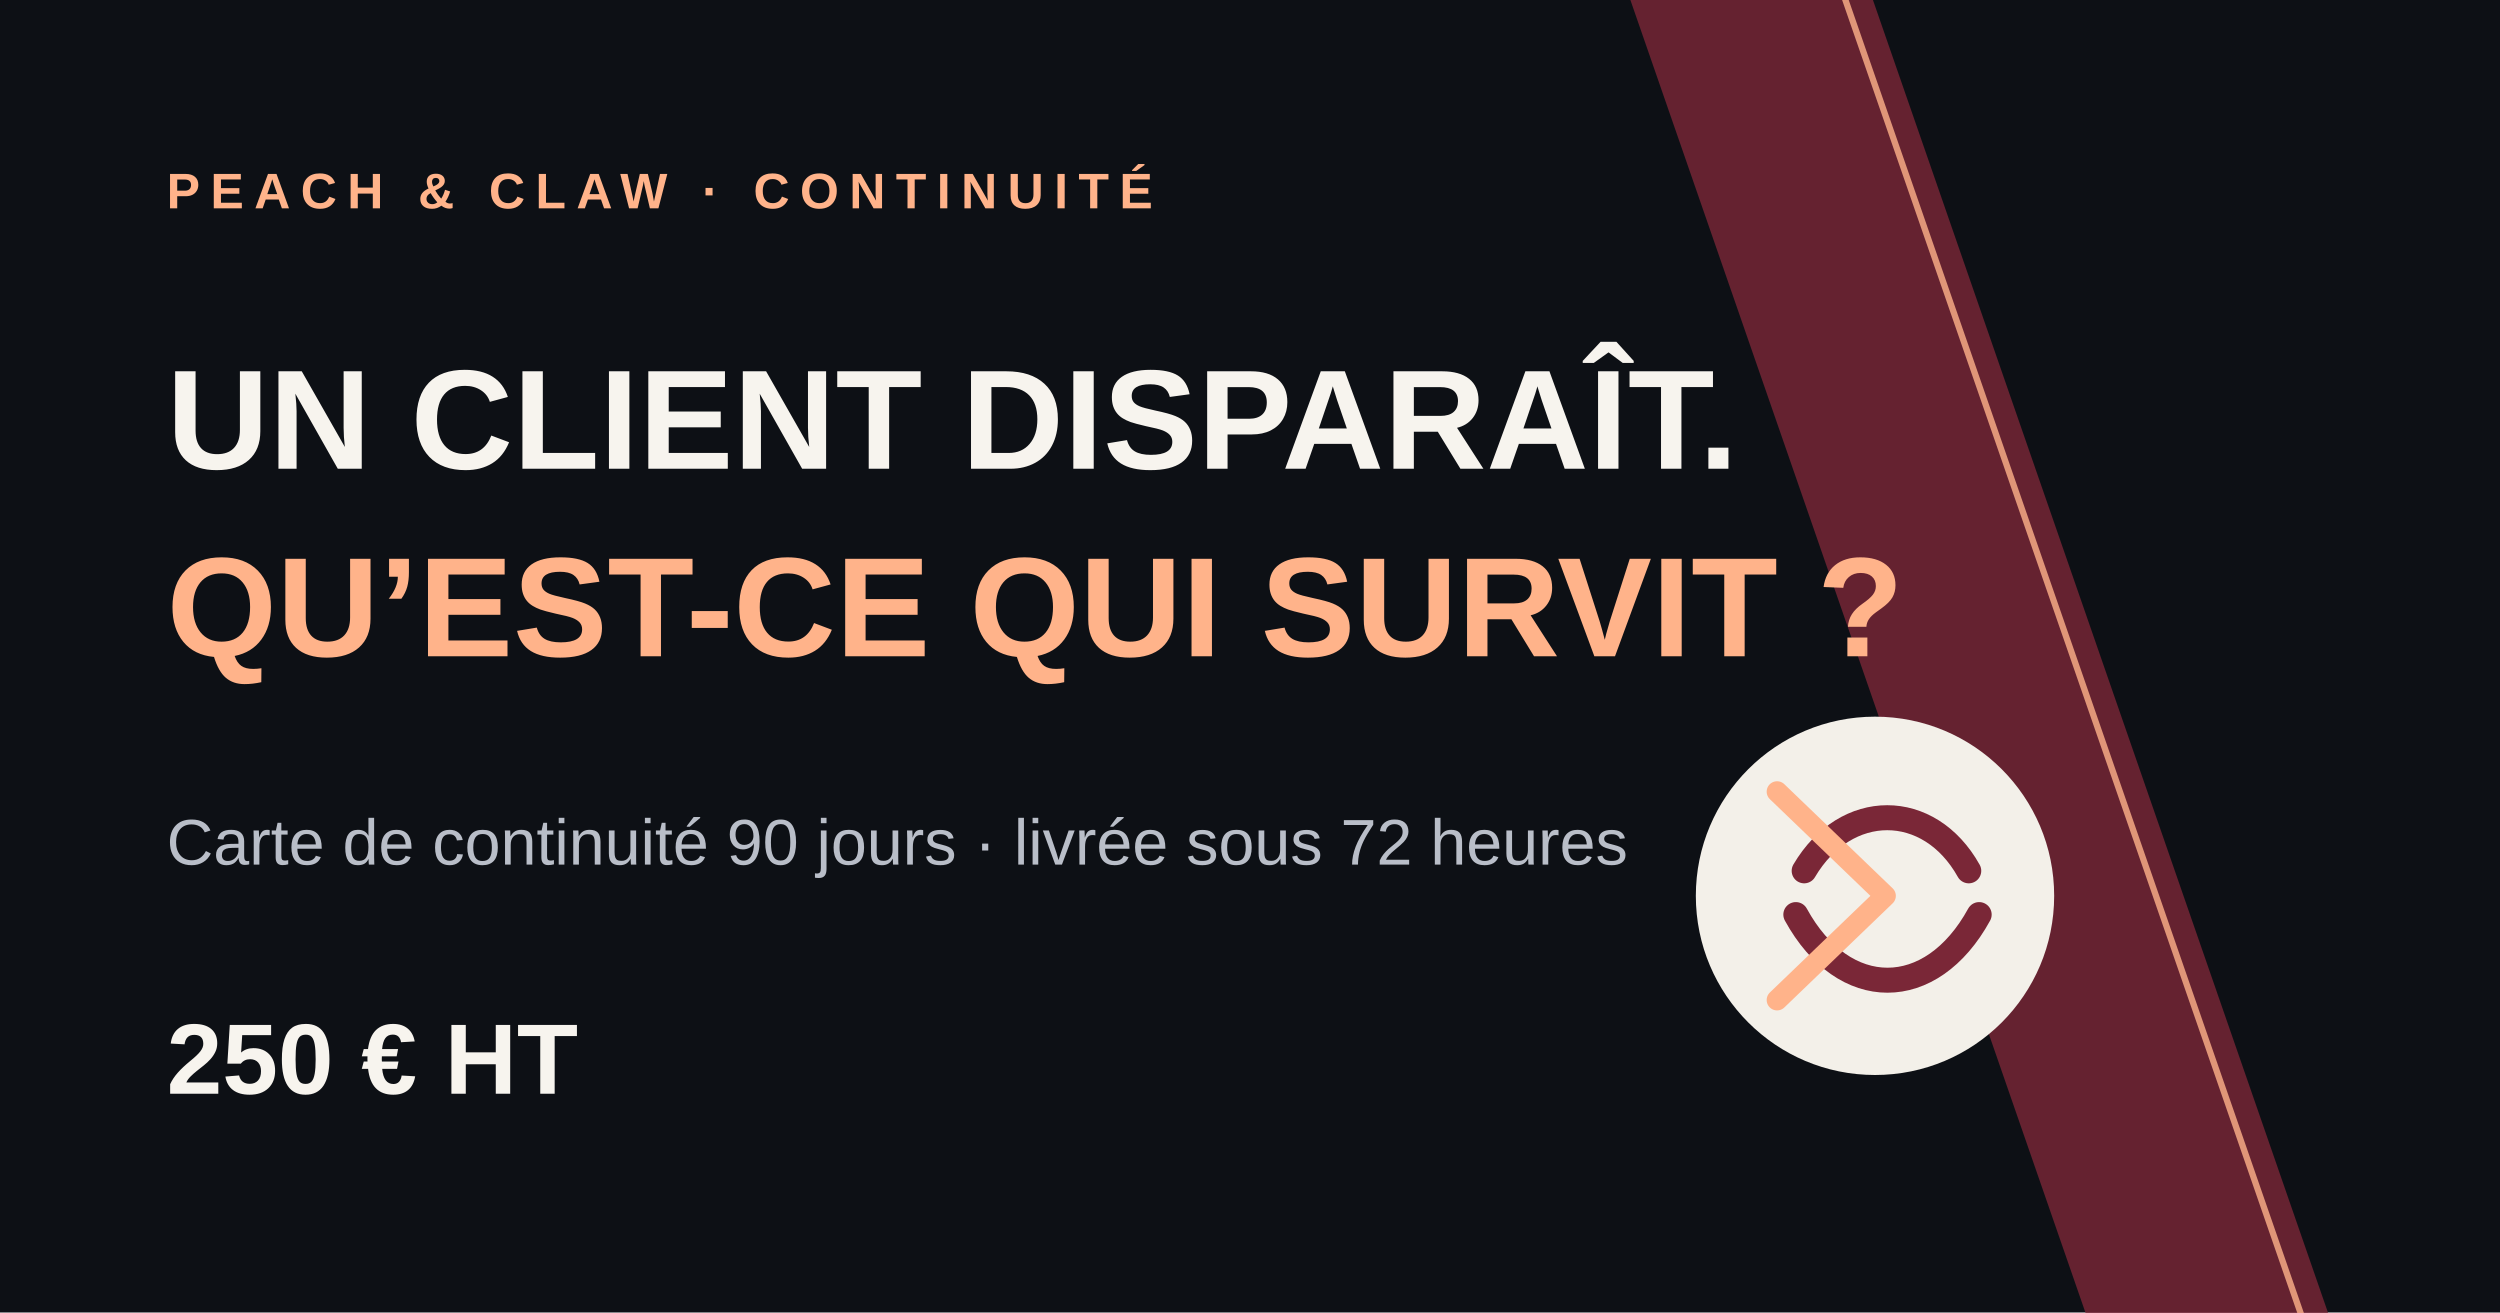
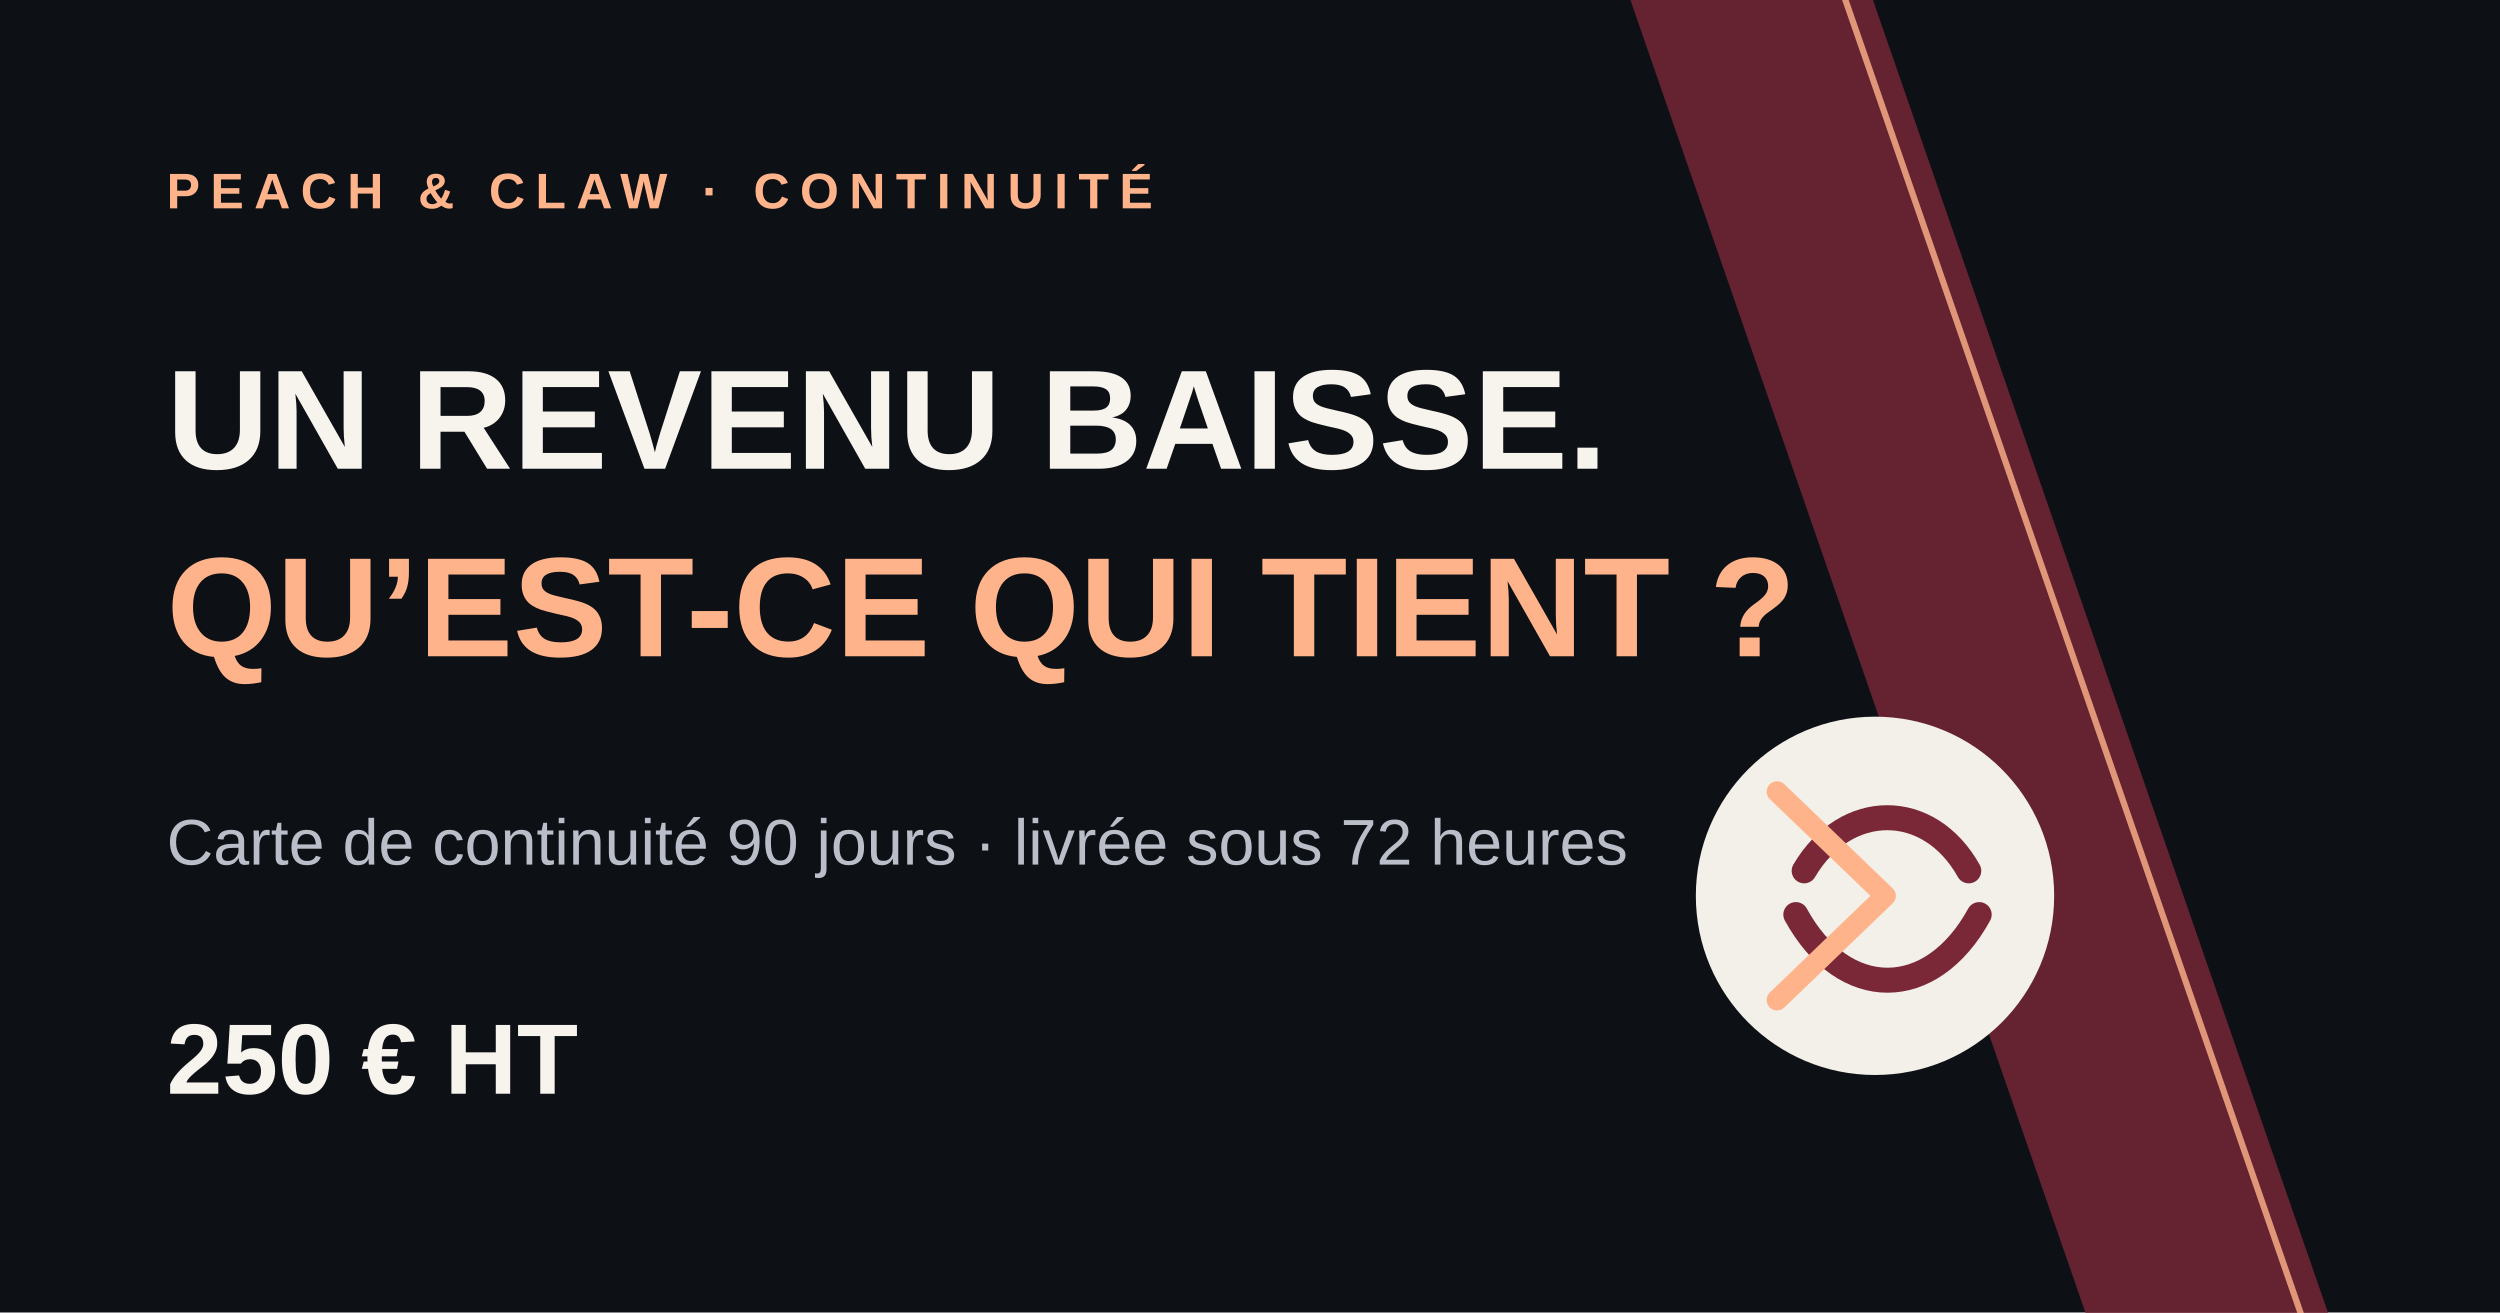
<svg xmlns="http://www.w3.org/2000/svg" width="1200" height="630" viewBox="0 0 1200 630">
  <rect width="1200" height="630" fill="#0d1015" />
  <path d="M820 -60 1080 690" stroke="#7a2737" stroke-width="110" opacity=".8" />
  <path d="M865 -60 1125 690" stroke="#ffb38a" stroke-width="3" opacity=".8" />
  <g fill="#f7f4ee" font-family="Arial, sans-serif">
    <text x="80" y="100" font-size="24" font-weight="700" letter-spacing="5" fill="#ffb38a">PEACH &amp; CLAW · CONTINUITÉ</text>
-     <text x="80" y="225" font-size="68" font-weight="700">UN CLIENT DISPARAÎT.</text>
-     <text x="80" y="315" font-size="68" font-weight="700" fill="#ffb38a">QU’EST-CE QUI SURVIT ?</text>
+     <text x="80" y="225" font-size="68" font-weight="700">UN REVENU BAISSE.</text>
+     <text x="80" y="315" font-size="68" font-weight="700" fill="#ffb38a">QU’EST-CE QUI TIENT ?</text>
    <text x="80" y="415" font-size="31" fill="#b9bec8">Carte de continuité 90 jours · livrée sous 72 heures</text>
    <text x="80" y="525" font-size="48" font-weight="700">250 € HT</text>
  </g>
  <g transform="translate(900 430)">
    <circle r="86" fill="#f3f0e9" />
    <path d="M-34-12c20-34 60-34 79 0M-38 9c23 42 65 42 88 0" fill="none" stroke="#7a2737" stroke-width="12" stroke-linecap="round" />
    <path d="M-47-50 5 0-47 50" fill="none" stroke="#ffb38a" stroke-width="10" stroke-linecap="round" stroke-linejoin="round" />
  </g>
</svg>
